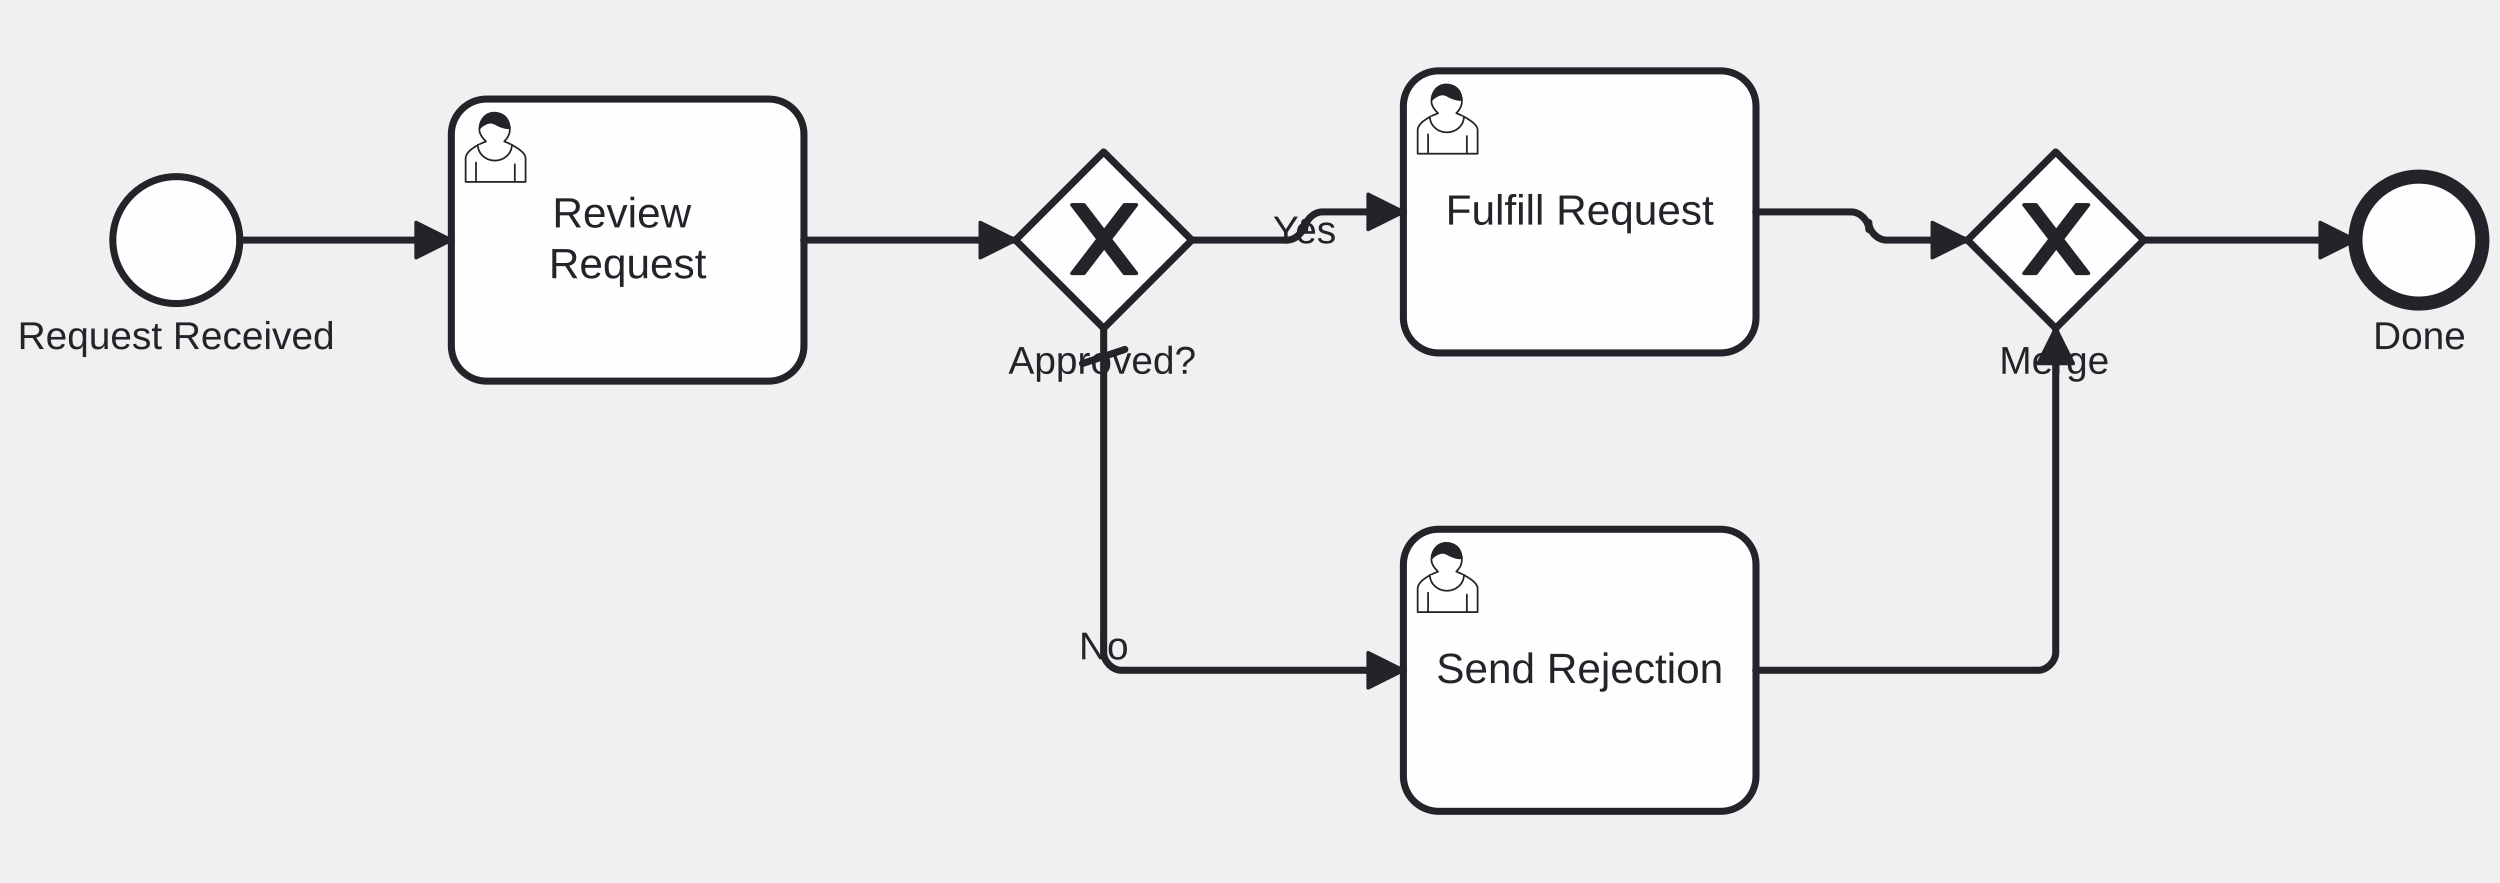
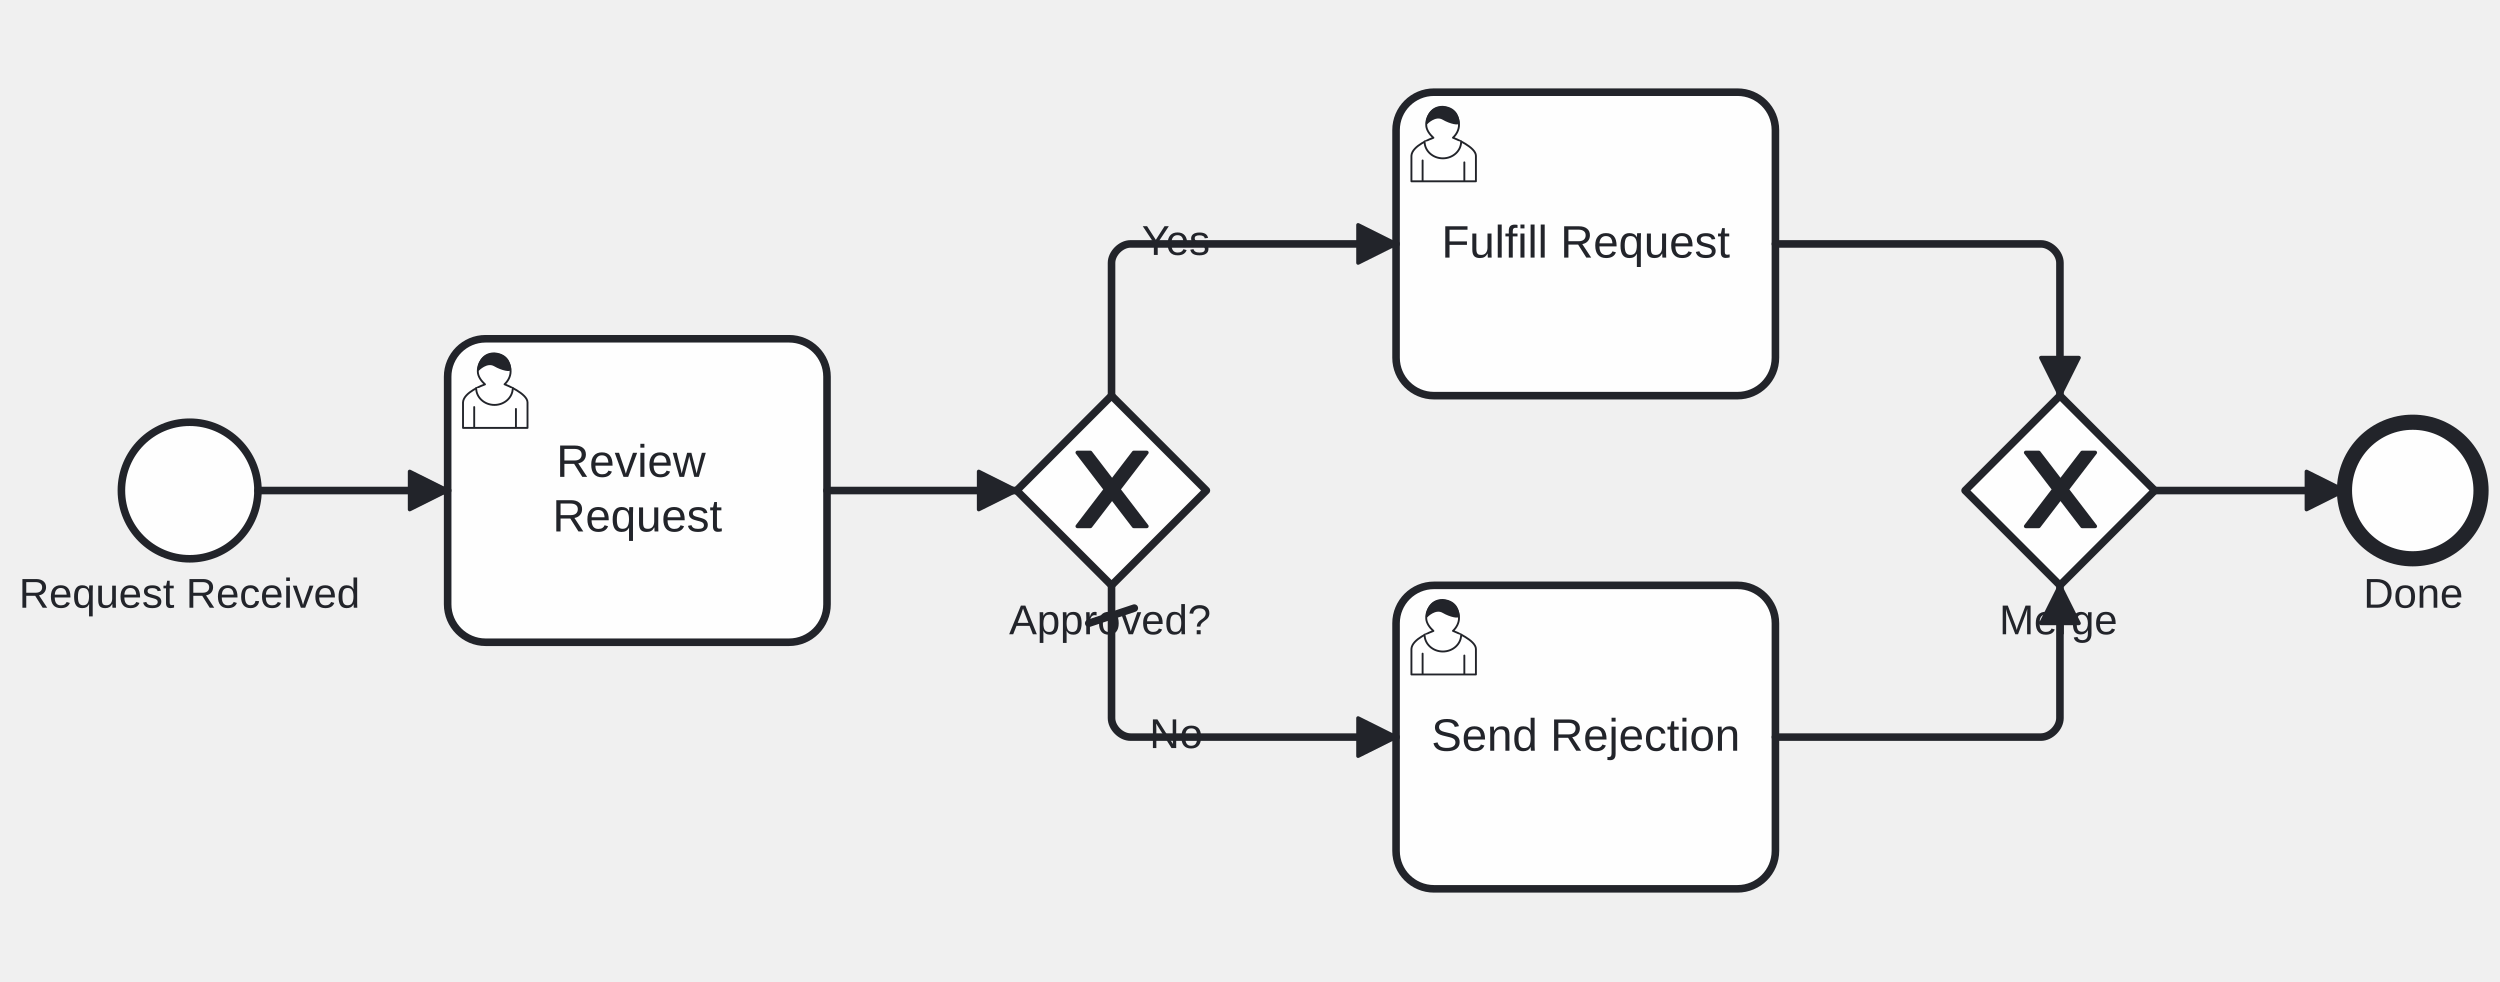
- <svg xmlns="http://www.w3.org/2000/svg" width="870" height="307" viewBox="160 87 709 220" version="1.1">
-   <g class="djs-group">
-     <g class="djs-element djs-shape" data-element-id="Event_0dskcoo" transform="translate(192, 122)" style="display: block;">
+ <svg xmlns="http://www.w3.org/2000/svg" width="790" height="310" viewBox="130 90 659 220" version="1.1">
+   <g class="djs-group">
+     <g class="djs-element djs-shape" data-element-id="Event_0dskcoo" style="display: block;" transform="translate(162, 182)">
      <g class="djs-visual">
        <circle cx="18" cy="18" r="18" style="stroke-linecap: round; stroke-linejoin: round; stroke: hsl(225, 10%, 15%); stroke-width: 2px; fill: white; fill-opacity: 0.95;" />
      </g>
      <rect style="fill: none; stroke-opacity: 0; stroke: white; stroke-width: 15px;" class="djs-hit djs-hit-all" x="0" y="0" width="36" height="36" />
      <circle cx="18" cy="18" r="23" style="fill: none;" class="djs-outline" />
    </g>
  </g>
  <g class="djs-group">
-     <g class="djs-element djs-shape" data-element-id="Activity_1a279je" transform="translate(288, 100)" style="display: block;">
+     <g class="djs-element djs-shape" data-element-id="Activity_1a279je" style="display: block;" transform="translate(248, 160)">
      <g class="djs-visual">
        <rect x="0" y="0" width="100" height="80" rx="10" ry="10" style="stroke-linecap: round; stroke-linejoin: round; stroke: hsl(225, 10%, 15%); stroke-width: 2px; fill: white; fill-opacity: 0.95;" />
        <text style="font-family: Arial, sans-serif; font-size: 12px; font-weight: normal; fill: hsl(225, 10%, 15%);" lineHeight="1.2" class="djs-label">
          <tspan x="28.664" y="36.4">Review </tspan>
          <tspan x="27.656" y="50.8">Request</tspan>
        </text>
        <path style="fill: white; stroke-linecap: round; stroke-linejoin: round; stroke: hsl(225, 10%, 15%); stroke-width: 0.5px;" d="m 15,12 c 0.909,-0.845 1.594,-2.049 1.594,-3.385 0,-2.554 -1.805,-4.622 -4.357,-4.622 -2.552,0 -4.288,2.068 -4.288,4.622 0,1.348 0.974,2.562 1.896,3.405 -0.529,0.187 -5.669,2.097 -5.794,4.756 v 6.718 h 17 v -6.718 c 0,-2.298 -5.528,-4.595 -6.051,-4.776 zm -8,6 l 0,5.5 m 11,0 l 0,-5" />
        <path style="fill: white; stroke-linecap: round; stroke-linejoin: round; stroke: hsl(225, 10%, 15%); stroke-width: 0.5px;" d="m 15,12 m 2.162,1.009 c 0,2.447 -2.158,4.431 -4.821,4.431 -2.665,0 -4.822,-1.981 -4.822,-4.431 " />
        <path style="fill: hsl(225, 10%, 15%); stroke-linecap: round; stroke-linejoin: round; stroke: hsl(225, 10%, 15%); stroke-width: 0.5px;" d="m 15,12 m -6.9,-3.80 c 0,0 2.251,-2.358 4.274,-1.177 2.024,1.181 4.221,1.537 4.124,0.965 -0.098,-0.57 -0.117,-3.791 -4.191,-4.136 -3.575,0.001 -4.208,3.367 -4.207,4.348 z" />
      </g>
      <rect style="fill: none; stroke-opacity: 0; stroke: white; stroke-width: 15px;" class="djs-hit djs-hit-all" x="0" y="0" width="100" height="80" />
      <rect x="-5" y="-5" rx="14" width="110" height="90" style="fill: none;" class="djs-outline" />
    </g>
  </g>
  <g class="djs-group">
-     <g class="djs-element djs-shape" data-element-id="Gateway_0jdocql" style="display: block;" transform="translate(448, 115)">
+     <g class="djs-element djs-shape" data-element-id="Gateway_0jdocql" style="display: block;" transform="translate(398, 175)">
      <g class="djs-visual">
        <polygon style="stroke-linecap: round; stroke-linejoin: round; stroke: hsl(225, 10%, 15%); stroke-width: 2px; fill: white; fill-opacity: 0.95;" points="25,0 50,25 25,50 0,25" />
        <path style="fill: hsl(225, 10%, 15%); stroke-linecap: round; stroke-linejoin: round; stroke: hsl(225, 10%, 15%); stroke-width: 1px;" d="m 16,15 7.429,9.714 -7.429,9.714 3.429,0 5.714,-7.464 5.714,7.464 3.429,0 -7.429,-9.714 7.429,-9.714 -3.429,0 -5.714,7.464 -5.714,-7.464 -3.429,0 z" />
      </g>
      <rect style="fill: none; stroke-opacity: 0; stroke: white; stroke-width: 15px;" class="djs-hit djs-hit-all" x="0" y="0" width="50" height="50" />
      <rect style="transform-box: fill-box; transform: rotate(45deg); transform-origin: center; fill: none;" x="2" y="2" rx="4" width="46" height="46" class="djs-outline" />
    </g>
  </g>
  <g class="djs-group">
-     <g class="djs-element djs-shape" data-element-id="Gateway_1hd85cz" style="display: block;" transform="translate(718, 115)">
-       <g class="djs-visual">
-         <polygon style="stroke-linecap: round; stroke-linejoin: round; stroke: hsl(225, 10%, 15%); stroke-width: 2px; fill: white; fill-opacity: 0.95;" points="25,0 50,25 25,50 0,25" />
-         <path style="fill: hsl(225, 10%, 15%); stroke-linecap: round; stroke-linejoin: round; stroke: hsl(225, 10%, 15%); stroke-width: 1px;" d="m 16,15 7.429,9.714 -7.429,9.714 3.429,0 5.714,-7.464 5.714,7.464 3.429,0 -7.429,-9.714 7.429,-9.714 -3.429,0 -5.714,7.464 -5.714,-7.464 -3.429,0 z" />
-       </g>
-       <rect style="fill: none; stroke-opacity: 0; stroke: white; stroke-width: 15px;" class="djs-hit djs-hit-all" x="0" y="0" width="50" height="50" />
-       <rect style="transform-box: fill-box; transform: rotate(45deg); transform-origin: center; fill: none;" x="2" y="2" rx="4" width="46" height="46" class="djs-outline" />
-     </g>
-   </g>
-   <g class="djs-group">
-     <g class="djs-element djs-shape" data-element-id="Event_0a768vd" style="display: block;" transform="translate(828, 122)">
-       <g class="djs-visual">
-         <circle cx="18" cy="18" r="18" style="stroke-linecap: round; stroke-linejoin: round; stroke: hsl(225, 10%, 15%); stroke-width: 4px; fill: white; fill-opacity: 0.95;" />
-       </g>
-       <rect style="fill: none; stroke-opacity: 0; stroke: white; stroke-width: 15px;" class="djs-hit djs-hit-all" x="0" y="0" width="36" height="36" />
-       <circle cx="18" cy="18" r="24" style="fill: none;" class="djs-outline" />
-     </g>
-   </g>
-   <g class="djs-group">
-     <g class="djs-element djs-shape" data-element-id="Activity_1ra1cd4" style="display: block;" transform="translate(558, 92)">
+     <g class="djs-element djs-shape" data-element-id="Activity_1ra1cd4" style="display: block;" transform="translate(498, 95)">
      <g class="djs-visual">
        <rect x="0" y="0" width="100" height="80" rx="10" ry="10" style="stroke-linecap: round; stroke-linejoin: round; stroke: hsl(225, 10%, 15%); stroke-width: 2px; fill: white; fill-opacity: 0.95;" />
        <text style="font-family: Arial, sans-serif; font-size: 12px; font-weight: normal; fill: hsl(225, 10%, 15%);" lineHeight="1.2" class="djs-label">
          <tspan x="11.99" y="43.6">Fulfill Request</tspan>
        </text>
        <path style="fill: white; stroke-linecap: round; stroke-linejoin: round; stroke: hsl(225, 10%, 15%); stroke-width: 0.5px;" d="m 15,12 c 0.909,-0.845 1.594,-2.049 1.594,-3.385 0,-2.554 -1.805,-4.622 -4.357,-4.622 -2.552,0 -4.288,2.068 -4.288,4.622 0,1.348 0.974,2.562 1.896,3.405 -0.529,0.187 -5.669,2.097 -5.794,4.756 v 6.718 h 17 v -6.718 c 0,-2.298 -5.528,-4.595 -6.051,-4.776 zm -8,6 l 0,5.5 m 11,0 l 0,-5" />
        <path style="fill: white; stroke-linecap: round; stroke-linejoin: round; stroke: hsl(225, 10%, 15%); stroke-width: 0.5px;" d="m 15,12 m 2.162,1.009 c 0,2.447 -2.158,4.431 -4.821,4.431 -2.665,0 -4.822,-1.981 -4.822,-4.431 " />
        <path style="fill: hsl(225, 10%, 15%); stroke-linecap: round; stroke-linejoin: round; stroke: hsl(225, 10%, 15%); stroke-width: 0.5px;" d="m 15,12 m -6.9,-3.80 c 0,0 2.251,-2.358 4.274,-1.177 2.024,1.181 4.221,1.537 4.124,0.965 -0.098,-0.57 -0.117,-3.791 -4.191,-4.136 -3.575,0.001 -4.208,3.367 -4.207,4.348 z" />
      </g>
      <rect style="fill: none; stroke-opacity: 0; stroke: white; stroke-width: 15px;" class="djs-hit djs-hit-all" x="0" y="0" width="100" height="80" />
      <rect x="-5" y="-5" rx="14" width="110" height="90" style="fill: none;" class="djs-outline" />
    </g>
  </g>
  <g class="djs-group">
-     <g class="djs-element djs-shape" data-element-id="Activity_0ryvb1v" style="display: block;" transform="translate(558, 222)">
+     <g class="djs-element djs-shape" data-element-id="Activity_0ryvb1v" style="display: block;" transform="translate(498, 225)">
      <g class="djs-visual">
        <rect x="0" y="0" width="100" height="80" rx="10" ry="10" style="stroke-linecap: round; stroke-linejoin: round; stroke: hsl(225, 10%, 15%); stroke-width: 2px; fill: white; fill-opacity: 0.95;" />
        <text style="font-family: Arial, sans-serif; font-size: 12px; font-weight: normal; fill: hsl(225, 10%, 15%);" lineHeight="1.2" class="djs-label">
          <tspan x="9.314" y="43.6">Send Rejection</tspan>
        </text>
        <path style="fill: white; stroke-linecap: round; stroke-linejoin: round; stroke: hsl(225, 10%, 15%); stroke-width: 0.5px;" d="m 15,12 c 0.909,-0.845 1.594,-2.049 1.594,-3.385 0,-2.554 -1.805,-4.622 -4.357,-4.622 -2.552,0 -4.288,2.068 -4.288,4.622 0,1.348 0.974,2.562 1.896,3.405 -0.529,0.187 -5.669,2.097 -5.794,4.756 v 6.718 h 17 v -6.718 c 0,-2.298 -5.528,-4.595 -6.051,-4.776 zm -8,6 l 0,5.5 m 11,0 l 0,-5" />
        <path style="fill: white; stroke-linecap: round; stroke-linejoin: round; stroke: hsl(225, 10%, 15%); stroke-width: 0.5px;" d="m 15,12 m 2.162,1.009 c 0,2.447 -2.158,4.431 -4.821,4.431 -2.665,0 -4.822,-1.981 -4.822,-4.431 " />
        <path style="fill: hsl(225, 10%, 15%); stroke-linecap: round; stroke-linejoin: round; stroke: hsl(225, 10%, 15%); stroke-width: 0.5px;" d="m 15,12 m -6.9,-3.80 c 0,0 2.251,-2.358 4.274,-1.177 2.024,1.181 4.221,1.537 4.124,0.965 -0.098,-0.57 -0.117,-3.791 -4.191,-4.136 -3.575,0.001 -4.208,3.367 -4.207,4.348 z" />
      </g>
      <rect style="fill: none; stroke-opacity: 0; stroke: white; stroke-width: 15px;" class="djs-hit djs-hit-all" x="0" y="0" width="100" height="80" />
      <rect x="-5" y="-5" rx="14" width="110" height="90" style="fill: none;" class="djs-outline" />
    </g>
  </g>
  <g class="djs-group">
+     <g class="djs-element djs-shape" data-element-id="Gateway_1hd85cz" style="display: block;" transform="translate(648, 175)">
+       <g class="djs-visual">
+         <polygon style="stroke-linecap: round; stroke-linejoin: round; stroke: hsl(225, 10%, 15%); stroke-width: 2px; fill: white; fill-opacity: 0.95;" points="25,0 50,25 25,50 0,25" />
+         <path style="fill: hsl(225, 10%, 15%); stroke-linecap: round; stroke-linejoin: round; stroke: hsl(225, 10%, 15%); stroke-width: 1px;" d="m 16,15 7.429,9.714 -7.429,9.714 3.429,0 5.714,-7.464 5.714,7.464 3.429,0 -7.429,-9.714 7.429,-9.714 -3.429,0 -5.714,7.464 -5.714,-7.464 -3.429,0 z" />
+       </g>
+       <rect style="fill: none; stroke-opacity: 0; stroke: white; stroke-width: 15px;" class="djs-hit djs-hit-all" x="0" y="0" width="50" height="50" />
+       <rect style="transform-box: fill-box; transform: rotate(45deg); transform-origin: center; fill: none;" x="2" y="2" rx="4" width="46" height="46" class="djs-outline" />
+     </g>
+   </g>
+   <g class="djs-group">
+     <g class="djs-element djs-shape" data-element-id="Event_0a768vd" style="display: block;" transform="translate(748, 182)">
+       <g class="djs-visual">
+         <circle cx="18" cy="18" r="18" style="stroke-linecap: round; stroke-linejoin: round; stroke: hsl(225, 10%, 15%); stroke-width: 4px; fill: white; fill-opacity: 0.95;" />
+       </g>
+       <rect style="fill: none; stroke-opacity: 0; stroke: white; stroke-width: 15px;" class="djs-hit djs-hit-all" x="0" y="0" width="36" height="36" />
+       <circle cx="18" cy="18" r="24" style="fill: none;" class="djs-outline" />
+     </g>
+   </g>
+   <g class="djs-group">
    <g class="djs-element djs-connection" data-element-id="Flow_0tql777" style="display: block;">
      <g class="djs-visual">
        <defs>
          <marker id="marker-seq-0" viewBox="0 0 20 20" refX="11" refY="10" markerWidth="10" markerHeight="10" orient="auto">
            <path d="M 1 5 L 11 10 L 1 15 Z" style="stroke-linecap: round; stroke-linejoin: round; stroke: hsl(225, 10%, 15%); stroke-width: 1px; fill: hsl(225, 10%, 15%);" />
          </marker>
        </defs>
-         <path style="fill: none; stroke-linecap: round; stroke-linejoin: round; stroke: hsl(225, 10%, 15%); stroke-width: 2px; marker-end: url(#marker-seq-0);" data-corner-radius="5" d="M228,140L288,140" />
-       </g>
-       <path d="M228,140L288,140" style="fill: none; stroke-opacity: 0; stroke: white; stroke-width: 15px;" class="djs-hit djs-hit-stroke" />
-       <rect x="223" y="135" rx="4" width="70" height="10" style="fill: none;" class="djs-outline" />
+         <path style="fill: none; stroke-linecap: round; stroke-linejoin: round; stroke: hsl(225, 10%, 15%); stroke-width: 2px; marker-end: url(#marker-seq-0);" data-corner-radius="5" d="M198,200L248,200" />
+       </g>
+       <path d="M198,200L248,200" style="fill: none; stroke-opacity: 0; stroke: white; stroke-width: 15px;" class="djs-hit djs-hit-stroke" />
+       <rect x="193" y="195" rx="4" width="60" height="10" style="fill: none;" class="djs-outline" />
    </g>
  </g>
  <g class="djs-group">
    <g class="djs-element djs-connection" data-element-id="Flow_1vd4vzj" style="display: block;">
      <g class="djs-visual">
        <defs>
          <marker id="marker-seq-1" viewBox="0 0 20 20" refX="11" refY="10" markerWidth="10" markerHeight="10" orient="auto">
            <path d="M 1 5 L 11 10 L 1 15 Z" style="stroke-linecap: round; stroke-linejoin: round; stroke: hsl(225, 10%, 15%); stroke-width: 1px; fill: hsl(225, 10%, 15%);" />
          </marker>
        </defs>
-         <path style="fill: none; stroke-linecap: round; stroke-linejoin: round; stroke: hsl(225, 10%, 15%); stroke-width: 2px; marker-end: url(#marker-seq-1);" data-corner-radius="5" d="M498,140L525,140C527.5,140,530,137.5,530,135L530,137C530,134.5,532.5,132,535,132L558,132" />
-       </g>
-       <path d="M498,140L530,140L530,132L558,132" style="fill: none; stroke-opacity: 0; stroke: white; stroke-width: 15px;" class="djs-hit djs-hit-stroke" />
-       <rect x="493" y="127" rx="4" width="70" height="18" style="fill: none;" class="djs-outline" />
+         <path style="fill: none; stroke-linecap: round; stroke-linejoin: round; stroke: hsl(225, 10%, 15%); stroke-width: 2px; marker-end: url(#marker-seq-1);" data-corner-radius="5" d="M423,175L423,140C423,137.5,425.5,135,428,135L498,135" />
+       </g>
+       <path d="M423,175L423,135L498,135" style="fill: none; stroke-opacity: 0; stroke: white; stroke-width: 15px;" class="djs-hit djs-hit-stroke" />
+       <rect x="418" y="130" rx="4" width="85" height="50" style="fill: none;" class="djs-outline" />
    </g>
  </g>
  <g class="djs-group">
    <g class="djs-element djs-connection" data-element-id="Flow_109need" style="display: block;">
      <g class="djs-visual">
        <defs>
          <marker id="marker-seq-2" viewBox="0 0 20 20" refX="11" refY="10" markerWidth="10" markerHeight="10" orient="auto">
            <path d="M 1 5 L 11 10 L 1 15 Z" style="stroke-linecap: round; stroke-linejoin: round; stroke: hsl(225, 10%, 15%); stroke-width: 1px; fill: hsl(225, 10%, 15%);" />
          </marker>
        </defs>
-         <path style="fill: none; stroke-linecap: round; stroke-linejoin: round; stroke: hsl(225, 10%, 15%); stroke-width: 2px; marker-end: url(#marker-seq-2);" data-corner-radius="5" d="M658,132L685,132C687.5,132,690,134.5,690,137L690,135C690,137.5,692.5,140,695,140L718,140" />
-       </g>
-       <path d="M658,132L690,132L690,140L718,140" style="fill: none; stroke-opacity: 0; stroke: white; stroke-width: 15px;" class="djs-hit djs-hit-stroke" />
-       <rect x="653" y="127" rx="4" width="70" height="18" style="fill: none;" class="djs-outline" />
+         <path style="fill: none; stroke-linecap: round; stroke-linejoin: round; stroke: hsl(225, 10%, 15%); stroke-width: 2px; marker-end: url(#marker-seq-2);" data-corner-radius="5" d="M598,135L668,135C670.5,135,673,137.5,673,140L673,175" />
+       </g>
+       <path d="M598,135L673,135L673,175" style="fill: none; stroke-opacity: 0; stroke: white; stroke-width: 15px;" class="djs-hit djs-hit-stroke" />
+       <rect x="593" y="130" rx="4" width="85" height="50" style="fill: none;" class="djs-outline" />
    </g>
  </g>
  <g class="djs-group">
    <g class="djs-element djs-connection" data-element-id="Flow_1juidsl" style="display: block;">
      <g class="djs-visual">
        <defs>
          <marker id="marker-seq-3" viewBox="0 0 20 20" refX="11" refY="10" markerWidth="10" markerHeight="10" orient="auto">
            <path d="M 1 5 L 11 10 L 1 15 Z" style="stroke-linecap: round; stroke-linejoin: round; stroke: hsl(225, 10%, 15%); stroke-width: 1px; fill: hsl(225, 10%, 15%);" />
          </marker>
        </defs>
-         <path style="fill: none; stroke-linecap: round; stroke-linejoin: round; stroke: hsl(225, 10%, 15%); stroke-width: 2px; marker-end: url(#marker-seq-3);" data-corner-radius="5" d="M768,140L828,140" />
-       </g>
-       <path d="M768,140L828,140" style="fill: none; stroke-opacity: 0; stroke: white; stroke-width: 15px;" class="djs-hit djs-hit-stroke" />
-       <rect x="763" y="135" rx="4" width="70" height="10" style="fill: none;" class="djs-outline" />
+         <path style="fill: none; stroke-linecap: round; stroke-linejoin: round; stroke: hsl(225, 10%, 15%); stroke-width: 2px; marker-end: url(#marker-seq-3);" data-corner-radius="5" d="M698,200L748,200" />
+       </g>
+       <path d="M698,200L748,200" style="fill: none; stroke-opacity: 0; stroke: white; stroke-width: 15px;" class="djs-hit djs-hit-stroke" />
+       <rect x="693" y="195" rx="4" width="60" height="10" style="fill: none;" class="djs-outline" />
    </g>
  </g>
  <g class="djs-group">
    <g class="djs-element djs-connection" data-element-id="Flow_0pkj4i7" style="display: block;">
      <g class="djs-visual">
        <defs>
          <marker id="marker-seq-4" viewBox="0 0 20 20" refX="11" refY="10" markerWidth="10" markerHeight="10" orient="auto">
            <path d="M 1 5 L 11 10 L 1 15 Z" style="stroke-linecap: round; stroke-linejoin: round; stroke: hsl(225, 10%, 15%); stroke-width: 1px; fill: hsl(225, 10%, 15%);" />
          </marker>
          <marker id="marker-seq-5" viewBox="0 0 20 20" refX="0" refY="10" markerWidth="10" markerHeight="10" orient="auto">
            <path d="M 6 4 L 10 16" style="stroke-linecap: round; stroke-linejoin: round; stroke: hsl(225, 10%, 15%); stroke-width: 2px; fill: none;" />
          </marker>
        </defs>
-         <path style="fill: none; stroke-linecap: round; stroke-linejoin: round; stroke: hsl(225, 10%, 15%); stroke-width: 2px; marker-end: url(#marker-seq-4); marker-start: url(#marker-seq-5);" data-corner-radius="5" d="M473,165L473,257C473,259.5,475.5,262,478,262L558,262" />
-       </g>
-       <path d="M473,165L473,262L558,262" style="fill: none; stroke-opacity: 0; stroke: white; stroke-width: 15px;" class="djs-hit djs-hit-stroke" />
-       <rect x="468" y="160" rx="4" width="95" height="107" style="fill: none;" class="djs-outline" />
+         <path style="fill: none; stroke-linecap: round; stroke-linejoin: round; stroke: hsl(225, 10%, 15%); stroke-width: 2px; marker-end: url(#marker-seq-4); marker-start: url(#marker-seq-5);" data-corner-radius="5" d="M423,225L423,260C423,262.5,425.5,265,428,265L498,265" />
+       </g>
+       <path d="M423,225L423,265L498,265" style="fill: none; stroke-opacity: 0; stroke: white; stroke-width: 15px;" class="djs-hit djs-hit-stroke" />
+       <rect x="418" y="220" rx="4" width="85" height="50" style="fill: none;" class="djs-outline" />
    </g>
  </g>
  <g class="djs-group">
    <g class="djs-element djs-connection" data-element-id="Flow_1mt6667" style="display: block;">
      <g class="djs-visual">
        <defs>
          <marker id="marker-seq-6" viewBox="0 0 20 20" refX="11" refY="10" markerWidth="10" markerHeight="10" orient="auto">
            <path d="M 1 5 L 11 10 L 1 15 Z" style="stroke-linecap: round; stroke-linejoin: round; stroke: hsl(225, 10%, 15%); stroke-width: 1px; fill: hsl(225, 10%, 15%);" />
          </marker>
        </defs>
-         <path style="fill: none; stroke-linecap: round; stroke-linejoin: round; stroke: hsl(225, 10%, 15%); stroke-width: 2px; marker-end: url(#marker-seq-6);" data-corner-radius="5" d="M658,262L738,262C740.5,262,743,259.5,743,257L743,165" />
-       </g>
-       <path d="M658,262L743,262L743,165" style="fill: none; stroke-opacity: 0; stroke: white; stroke-width: 15px;" class="djs-hit djs-hit-stroke" />
-       <rect x="653" y="160" rx="4" width="95" height="107" style="fill: none;" class="djs-outline" />
+         <path style="fill: none; stroke-linecap: round; stroke-linejoin: round; stroke: hsl(225, 10%, 15%); stroke-width: 2px; marker-end: url(#marker-seq-6);" data-corner-radius="5" d="M598,265L668,265C670.5,265,673,262.5,673,260L673,225" />
+       </g>
+       <path d="M598,265L673,265L673,225" style="fill: none; stroke-opacity: 0; stroke: white; stroke-width: 15px;" class="djs-hit djs-hit-stroke" />
+       <rect x="593" y="220" rx="4" width="85" height="50" style="fill: none;" class="djs-outline" />
    </g>
  </g>
  <g class="djs-group">
    <g class="djs-element djs-connection" data-element-id="Flow_0uy0kub" style="display: block;">
      <g class="djs-visual">
        <defs>
          <marker id="marker-seq-7" viewBox="0 0 20 20" refX="11" refY="10" markerWidth="10" markerHeight="10" orient="auto">
            <path d="M 1 5 L 11 10 L 1 15 Z" style="stroke-linecap: round; stroke-linejoin: round; stroke: hsl(225, 10%, 15%); stroke-width: 1px; fill: hsl(225, 10%, 15%);" />
          </marker>
        </defs>
-         <path style="fill: none; stroke-linecap: round; stroke-linejoin: round; stroke: hsl(225, 10%, 15%); stroke-width: 2px; marker-end: url(#marker-seq-7);" data-corner-radius="5" d="M388,140L448,140" />
-       </g>
-       <path d="M388,140L448,140" style="fill: none; stroke-opacity: 0; stroke: white; stroke-width: 15px;" class="djs-hit djs-hit-stroke" />
-       <rect x="383" y="135" rx="4" width="70" height="10" style="fill: none;" class="djs-outline" />
-     </g>
-   </g>
-   <g class="djs-group">
-     <g class="djs-element djs-shape" data-element-id="Flow_1vd4vzj_label" style="display: block;" transform="translate(521, 131)">
+         <path style="fill: none; stroke-linecap: round; stroke-linejoin: round; stroke: hsl(225, 10%, 15%); stroke-width: 2px; marker-end: url(#marker-seq-7);" data-corner-radius="5" d="M348,200L398,200" />
+       </g>
+       <path d="M348,200L398,200" style="fill: none; stroke-opacity: 0; stroke: white; stroke-width: 15px;" class="djs-hit djs-hit-stroke" />
+       <rect x="343" y="195" rx="4" width="60" height="10" style="fill: none;" class="djs-outline" />
+     </g>
+   </g>
+   <g class="djs-group">
+     <g class="djs-element djs-shape" data-element-id="Flow_1vd4vzj_label" style="display: block;" transform="translate(431, 128)">
      <g class="djs-visual">
        <text style="font-family: Arial, sans-serif; font-size: 11px; font-weight: normal; fill: hsl(225, 10%, 15%);" lineHeight="1.2" class="djs-label">
          <tspan x="0" y="9.9">Yes</tspan>
        </text>
      </g>
      <rect style="fill: none; stroke-opacity: 0; stroke: white; stroke-width: 15px;" class="djs-hit djs-hit-all" x="0" y="0" width="19" height="14" />
      <rect x="-5" y="-5" rx="4" width="29" height="24" style="fill: none;" class="djs-outline" />
    </g>
  </g>
  <g class="djs-group">
-     <g class="djs-element djs-shape" data-element-id="Flow_0pkj4i7_label" style="display: block;" transform="translate(466, 249)">
+     <g class="djs-element djs-shape" data-element-id="Flow_0pkj4i7_label" style="display: block;" transform="translate(433, 258)">
      <g class="djs-visual">
        <text style="font-family: Arial, sans-serif; font-size: 11px; font-weight: normal; fill: hsl(225, 10%, 15%);" lineHeight="1.2" class="djs-label">
          <tspan x="0" y="9.9">No</tspan>
        </text>
      </g>
      <rect style="fill: none; stroke-opacity: 0; stroke: white; stroke-width: 15px;" class="djs-hit djs-hit-all" x="0" y="0" width="15" height="14" />
      <rect x="-5" y="-5" rx="4" width="25" height="24" style="fill: none;" class="djs-outline" />
    </g>
  </g>
  <g class="djs-group">
-     <g class="djs-element djs-shape" data-element-id="Event_0dskcoo_label" style="display: block;" transform="translate(165, 161)">
+     <g class="djs-element djs-shape" data-element-id="Event_0dskcoo_label" style="display: block;" transform="translate(135, 221)">
      <g class="djs-visual">
        <text style="font-family: Arial, sans-serif; font-size: 11px; font-weight: normal; fill: hsl(225, 10%, 15%);" lineHeight="1.2" class="djs-label">
          <tspan x="0" y="9.9">Request Received</tspan>
        </text>
      </g>
      <rect style="fill: none; stroke-opacity: 0; stroke: white; stroke-width: 15px;" class="djs-hit djs-hit-all" x="0" y="0" width="90" height="14" />
      <rect x="-5" y="-5" rx="4" width="100" height="24" style="fill: none;" class="djs-outline" />
    </g>
  </g>
  <g class="djs-group">
-     <g class="djs-element djs-shape" data-element-id="Gateway_0jdocql_label" style="display: block;" transform="translate(446, 168)">
+     <g class="djs-element djs-shape" data-element-id="Gateway_0jdocql_label" style="display: block;" transform="translate(396, 228)">
      <g class="djs-visual">
        <text style="font-family: Arial, sans-serif; font-size: 11px; font-weight: normal; fill: hsl(225, 10%, 15%);" lineHeight="1.2" class="djs-label">
          <tspan x="0" y="9.9">Approved?</tspan>
        </text>
      </g>
      <rect style="fill: none; stroke-opacity: 0; stroke: white; stroke-width: 15px;" class="djs-hit djs-hit-all" x="0" y="0" width="54" height="14" />
      <rect x="-5" y="-5" rx="4" width="64" height="24" style="fill: none;" class="djs-outline" />
    </g>
  </g>
  <g class="djs-group">
-     <g class="djs-element djs-shape" data-element-id="Gateway_1hd85cz_label" style="display: block;" transform="translate(727, 168)">
+     <g class="djs-element djs-shape" data-element-id="Gateway_1hd85cz_label" style="display: block;" transform="translate(657, 228)">
      <g class="djs-visual">
        <text style="font-family: Arial, sans-serif; font-size: 11px; font-weight: normal; fill: hsl(225, 10%, 15%);" lineHeight="1.2" class="djs-label">
          <tspan x="0" y="9.9">Merge</tspan>
        </text>
      </g>
      <rect style="fill: none; stroke-opacity: 0; stroke: white; stroke-width: 15px;" class="djs-hit djs-hit-all" x="0" y="0" width="32" height="14" />
      <rect x="-5" y="-5" rx="4" width="42" height="24" style="fill: none;" class="djs-outline" />
    </g>
  </g>
  <g class="djs-group">
-     <g class="djs-element djs-shape" data-element-id="Event_0a768vd_label" style="display: block;" transform="translate(833, 161)">
+     <g class="djs-element djs-shape" data-element-id="Event_0a768vd_label" style="display: block;" transform="translate(753, 221)">
      <g class="djs-visual">
        <text style="font-family: Arial, sans-serif; font-size: 11px; font-weight: normal; fill: hsl(225, 10%, 15%);" lineHeight="1.2" class="djs-label">
          <tspan x="0" y="9.9">Done</tspan>
        </text>
      </g>
      <rect style="fill: none; stroke-opacity: 0; stroke: white; stroke-width: 15px;" class="djs-hit djs-hit-all" x="0" y="0" width="27" height="14" />
      <rect x="-5" y="-5" rx="4" width="37" height="24" style="fill: none;" class="djs-outline" />
    </g>
  </g>
</svg>
